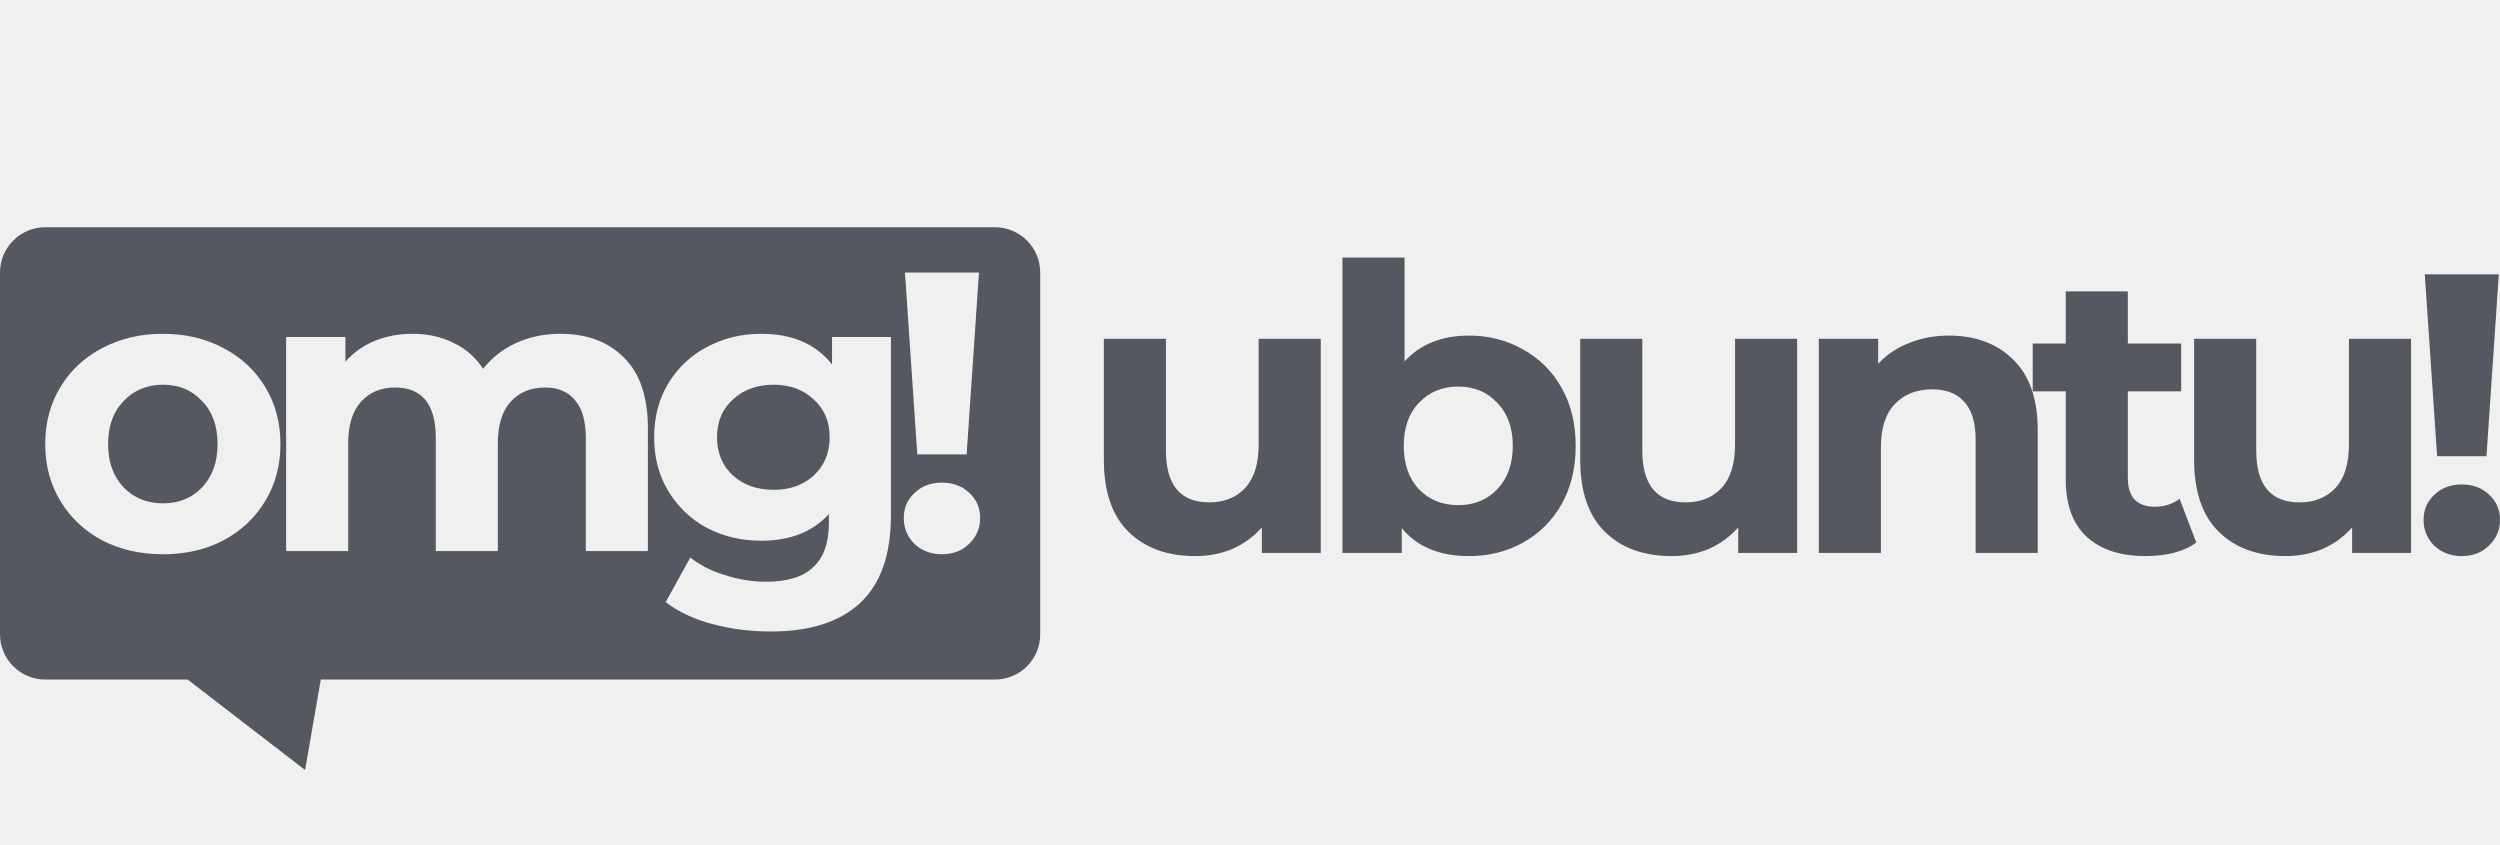
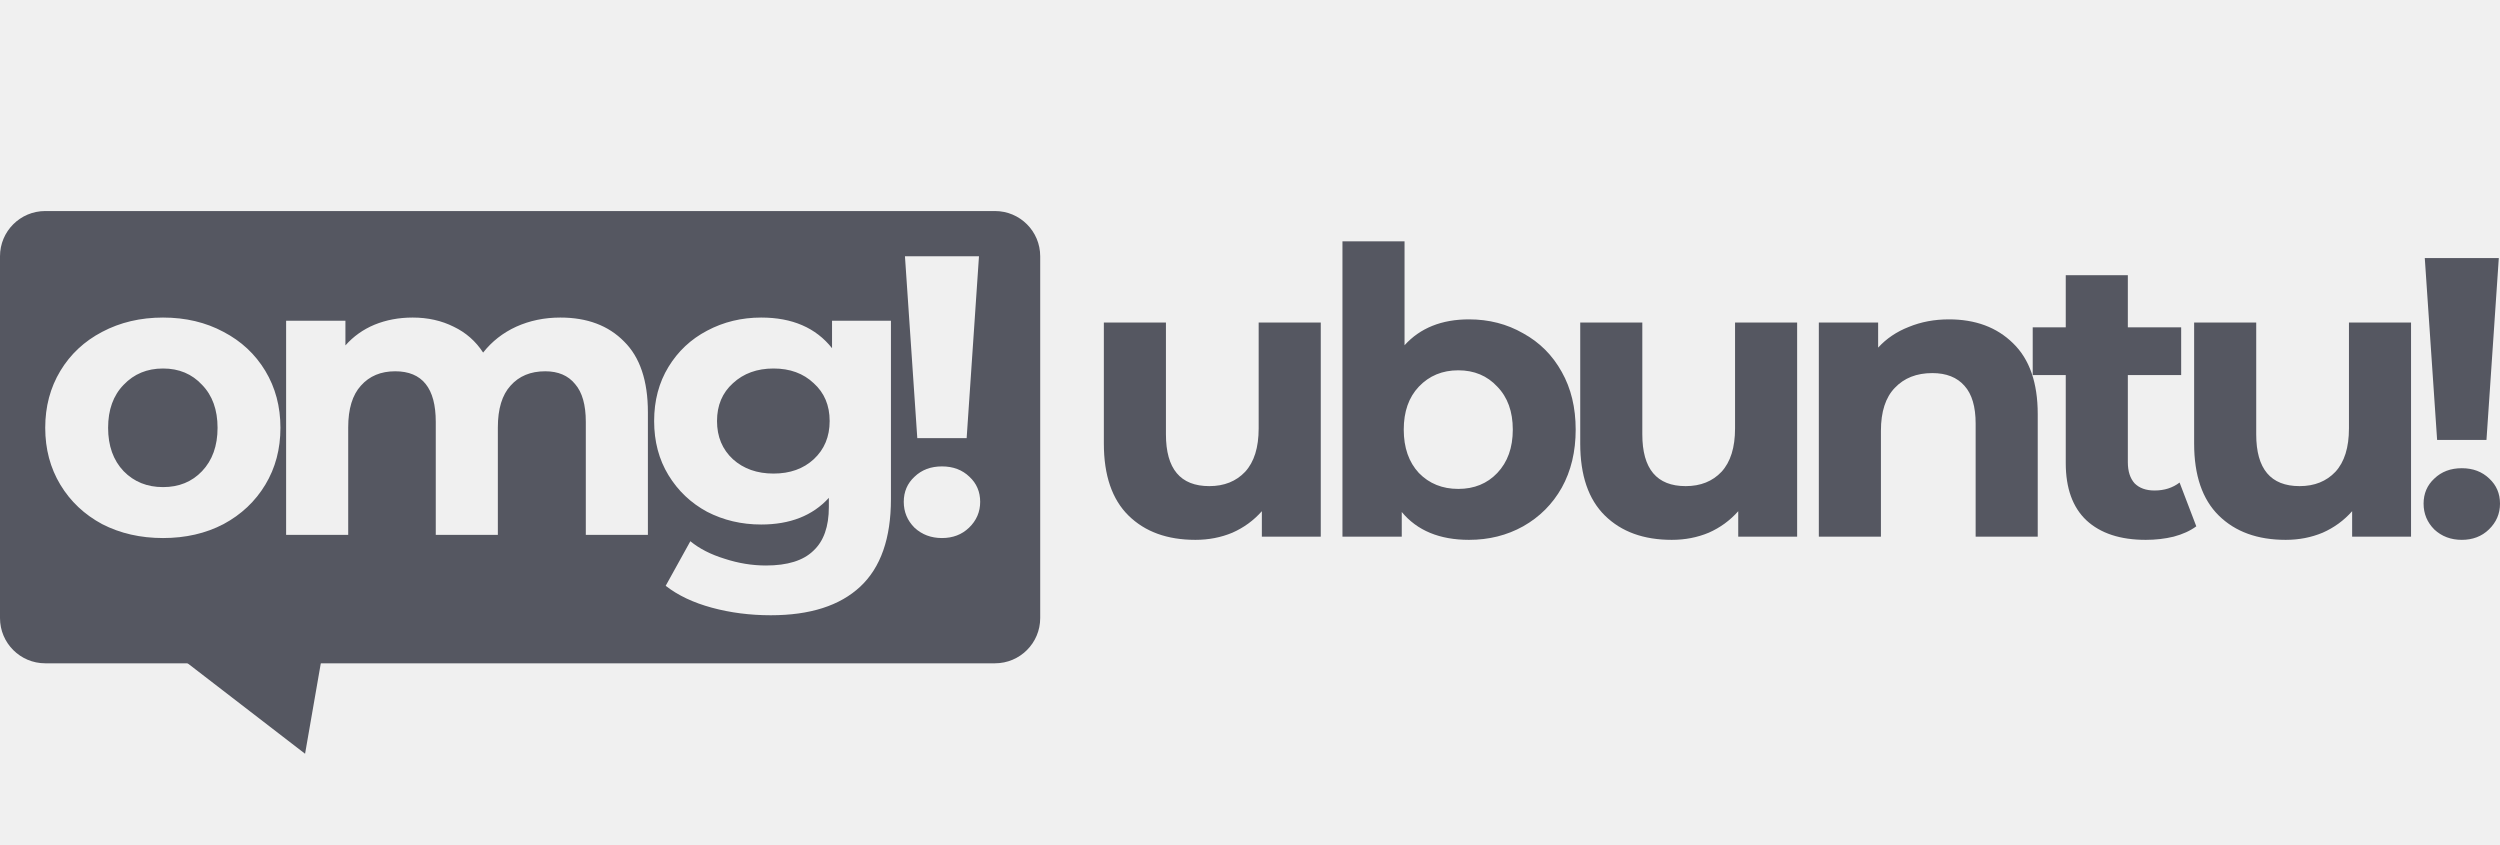
<svg xmlns="http://www.w3.org/2000/svg" width="154" height="52" viewBox="0 0 154 52" fill="none" version="1.1" id="svg8">
  <defs id="defs12" />
-   <g id="g17" style="fill:#555761;fill-opacity:1" transform="matrix(0.5571897,0,0,0.5571897,-3.3469e-7,10.09967)">
+   <g id="g17" style="fill:#555761;fill-opacity:1" transform="matrix(0.5571897,0,0,0.5571897,-3.3469e-7,9.099672)">
    <path d="M 146.016,19.328 V 43 h -6.512 v -2.816 c -0.909,1.027 -1.995,1.819 -3.256,2.376 -1.261,0.528 -2.625,0.792 -4.092,0.792 -3.109,0 -5.573,-0.895 -7.392,-2.684 -1.819,-1.789 -2.728,-4.444 -2.728,-7.964 V 19.328 h 6.864 v 12.364 c 0,3.813 1.599,5.72 4.796,5.72 1.643,0 2.963,-0.528 3.96,-1.584 0.997,-1.085 1.496,-2.684 1.496,-4.796 V 19.328 Z m 16.391,-0.352 c 2.2,0 4.195,0.513 5.984,1.54 1.819,0.997 3.241,2.42 4.268,4.268 1.027,1.819 1.54,3.945 1.54,6.38 0,2.435 -0.513,4.576 -1.54,6.424 -1.027,1.819 -2.449,3.241 -4.268,4.268 -1.789,0.997 -3.784,1.496 -5.984,1.496 -3.256,0 -5.735,-1.027 -7.436,-3.08 V 43 h -6.556 V 10.352 h 6.864 v 11.484 c 1.731,-1.907 4.107,-2.86 7.128,-2.86 z m -1.188,18.744 c 1.76,0 3.197,-0.587 4.312,-1.76 1.144,-1.203 1.716,-2.801 1.716,-4.796 0,-1.995 -0.572,-3.579 -1.716,-4.752 -1.115,-1.203 -2.552,-1.804 -4.312,-1.804 -1.76,0 -3.212,0.601 -4.356,1.804 -1.115,1.173 -1.672,2.757 -1.672,4.752 0,1.995 0.557,3.593 1.672,4.796 1.144,1.173 2.596,1.76 4.356,1.76 z M 198.682,19.328 V 43 h -6.512 v -2.816 c -0.909,1.027 -1.995,1.819 -3.256,2.376 -1.261,0.528 -2.625,0.792 -4.092,0.792 -3.109,0 -5.573,-0.895 -7.392,-2.684 -1.819,-1.789 -2.728,-4.444 -2.728,-7.964 V 19.328 h 6.864 v 12.364 c 0,3.813 1.599,5.72 4.796,5.72 1.643,0 2.963,-0.528 3.96,-1.584 0.997,-1.085 1.496,-2.684 1.496,-4.796 V 19.328 Z m 16.787,-0.352 c 2.933,0 5.295,0.88 7.084,2.64 1.819,1.76 2.728,4.371 2.728,7.832 V 43 h -6.864 V 30.504 c 0,-1.877 -0.411,-3.271 -1.232,-4.18 -0.821,-0.939 -2.009,-1.408 -3.564,-1.408 -1.731,0 -3.109,0.543 -4.136,1.628 -1.027,1.056 -1.54,2.64 -1.54,4.752 V 43 h -6.864 V 19.328 h 6.556 V 22.1 c 0.909,-0.997 2.039,-1.76 3.388,-2.288 1.349,-0.557 2.831,-0.836 4.444,-0.836 z m 27.342,22.88 c -0.675,0.499 -1.511,0.88 -2.508,1.144 -0.968,0.235 -1.995,0.352 -3.08,0.352 -2.816,0 -5.001,-0.719 -6.556,-2.156 -1.525,-1.437 -2.288,-3.549 -2.288,-6.336 v -9.724 h -3.652 v -5.28 h 3.652 v -5.764 h 6.864 v 5.764 h 5.896 v 5.28 h -5.896 v 9.636 c 0,0.997 0.249,1.775 0.748,2.332 0.528,0.528 1.261,0.792 2.2,0.792 1.085,0 2.009,-0.293 2.772,-0.88 z M 266.552,19.328 V 43 h -6.512 v -2.816 c -0.909,1.027 -1.995,1.819 -3.256,2.376 -1.261,0.528 -2.625,0.792 -4.092,0.792 -3.109,0 -5.573,-0.895 -7.392,-2.684 -1.819,-1.789 -2.728,-4.444 -2.728,-7.964 V 19.328 h 6.864 v 12.364 c 0,3.813 1.599,5.72 4.796,5.72 1.643,0 2.963,-0.528 3.96,-1.584 0.997,-1.085 1.496,-2.684 1.496,-4.796 V 19.328 Z m 1.519,-7.128 h 8.184 l -1.364,20.108 h -5.456 z m 4.092,31.152 c -1.203,0 -2.215,-0.381 -3.036,-1.144 -0.792,-0.792 -1.188,-1.745 -1.188,-2.86 0,-1.115 0.396,-2.039 1.188,-2.772 0.792,-0.763 1.804,-1.144 3.036,-1.144 1.232,0 2.244,0.381 3.036,1.144 0.792,0.733 1.188,1.657 1.188,2.772 0,1.115 -0.411,2.068 -1.232,2.86 -0.792,0.763 -1.789,1.144 -2.992,1.144 z" fill="white" id="path2" style="fill:#555761;fill-opacity:1" />
    <path fill-rule="evenodd" clip-rule="evenodd" d="M 5,7 C 2.239,7 0,9.239 0,12 v 40 c 0,2.761 2.239,5 5,5 h 105 c 2.761,0 5,-2.239 5,-5 V 12 c 0,-2.761 -2.239,-5 -5,-5 z m 103.231,5 h -8.184 l 1.364,20.108 h 5.456 z m -7.128,30.008 c 0.821,0.763 1.833,1.144 3.036,1.144 1.203,0 2.2,-0.381 2.992,-1.144 0.821,-0.792 1.232,-1.745 1.232,-2.86 0,-1.115 -0.396,-2.039 -1.188,-2.772 -0.792,-0.763 -1.804,-1.144 -3.036,-1.144 -1.232,0 -2.244,0.381 -3.036,1.144 -0.792,0.733 -1.188,1.657 -1.188,2.772 0,1.115 0.396,2.068 1.188,2.86 z M 11.292,41.612 c 1.995,1.027 4.239,1.54 6.732,1.54 2.493,0 4.723,-0.513 6.688,-1.54 1.965,-1.056 3.505,-2.508 4.62,-4.356 1.115,-1.848 1.672,-3.945 1.672,-6.292 0,-2.347 -0.557,-4.444 -1.672,-6.292 -1.115,-1.848 -2.655,-3.285 -4.62,-4.312 -1.965,-1.056 -4.195,-1.584 -6.688,-1.584 -2.493,0 -4.737,0.528 -6.732,1.584 -1.965,1.027 -3.505,2.464 -4.62,4.312 C 5.557,26.52 5,28.617 5,30.964 c 0,2.347 0.557,4.444 1.672,6.292 1.115,1.848 2.655,3.3 4.62,4.356 z M 22.336,35.76 c -1.115,1.173 -2.552,1.76 -4.312,1.76 -1.76,0 -3.212,-0.587 -4.356,-1.76 -1.144,-1.203 -1.716,-2.801 -1.716,-4.796 0,-1.995 0.572,-3.579 1.716,-4.752 1.144,-1.203 2.596,-1.804 4.356,-1.804 1.76,0 3.197,0.601 4.312,1.804 1.144,1.173 1.716,2.757 1.716,4.752 0,1.995 -0.572,3.593 -1.716,4.796 z M 68.988,21.416 c -1.731,-1.76 -4.077,-2.64 -7.04,-2.64 -1.76,0 -3.388,0.337 -4.884,1.012 -1.467,0.675 -2.684,1.628 -3.652,2.86 -0.821,-1.261 -1.907,-2.215 -3.256,-2.86 -1.349,-0.675 -2.86,-1.012 -4.532,-1.012 -1.525,0 -2.933,0.264 -4.224,0.792 -1.261,0.528 -2.332,1.291 -3.212,2.288 V 19.128 H 31.632 V 42.8 h 6.864 V 30.92 c 0,-2.053 0.469,-3.593 1.408,-4.62 0.939,-1.056 2.2,-1.584 3.784,-1.584 2.992,0 4.488,1.863 4.488,5.588 V 42.8 H 55.04 V 30.92 c 0,-2.053 0.469,-3.593 1.408,-4.62 0.939,-1.056 2.215,-1.584 3.828,-1.584 1.437,0 2.537,0.469 3.3,1.408 0.792,0.909 1.188,2.303 1.188,4.18 V 42.8 h 6.864 V 29.248 c 0,-3.491 -0.88,-6.101 -2.64,-7.832 z M 98.498,19.128 V 38.84 c 0,4.341 -1.129,7.568 -3.388,9.68 -2.259,2.112 -5.559,3.168 -9.9,3.168 -2.288,0 -4.459,-0.279 -6.512,-0.836 -2.053,-0.557 -3.755,-1.364 -5.104,-2.42 l 2.728,-4.928 c 0.997,0.821 2.259,1.467 3.784,1.936 1.525,0.499 3.051,0.748 4.576,0.748 2.376,0 4.121,-0.543 5.236,-1.628 1.144,-1.056 1.716,-2.669 1.716,-4.84 v -1.012 c -1.789,1.965 -4.283,2.948 -7.48,2.948 -2.171,0 -4.165,-0.469 -5.984,-1.408 -1.789,-0.968 -3.212,-2.317 -4.268,-4.048 -1.056,-1.731 -1.584,-3.725 -1.584,-5.984 0,-2.259 0.528,-4.253 1.584,-5.984 1.056,-1.731 2.479,-3.065 4.268,-4.004 1.819,-0.968 3.813,-1.452 5.984,-1.452 3.432,0 6.043,1.129 7.832,3.388 v -3.036 z m -12.98,16.896 c 1.819,0 3.3,-0.528 4.444,-1.584 1.173,-1.085 1.76,-2.493 1.76,-4.224 0,-1.731 -0.587,-3.124 -1.76,-4.18 -1.144,-1.085 -2.625,-1.628 -4.444,-1.628 -1.819,0 -3.315,0.543 -4.488,1.628 -1.173,1.056 -1.76,2.449 -1.76,4.18 0,1.731 0.587,3.139 1.76,4.224 1.173,1.056 2.669,1.584 4.488,1.584 z" fill="white" id="path4" style="fill:#555761;fill-opacity:1" />
    <path d="M 37.727,44 17.5,54.5 33.727,67 Z" fill="white" id="path6" style="fill:#555761;fill-opacity:1" />
  </g>
</svg>
